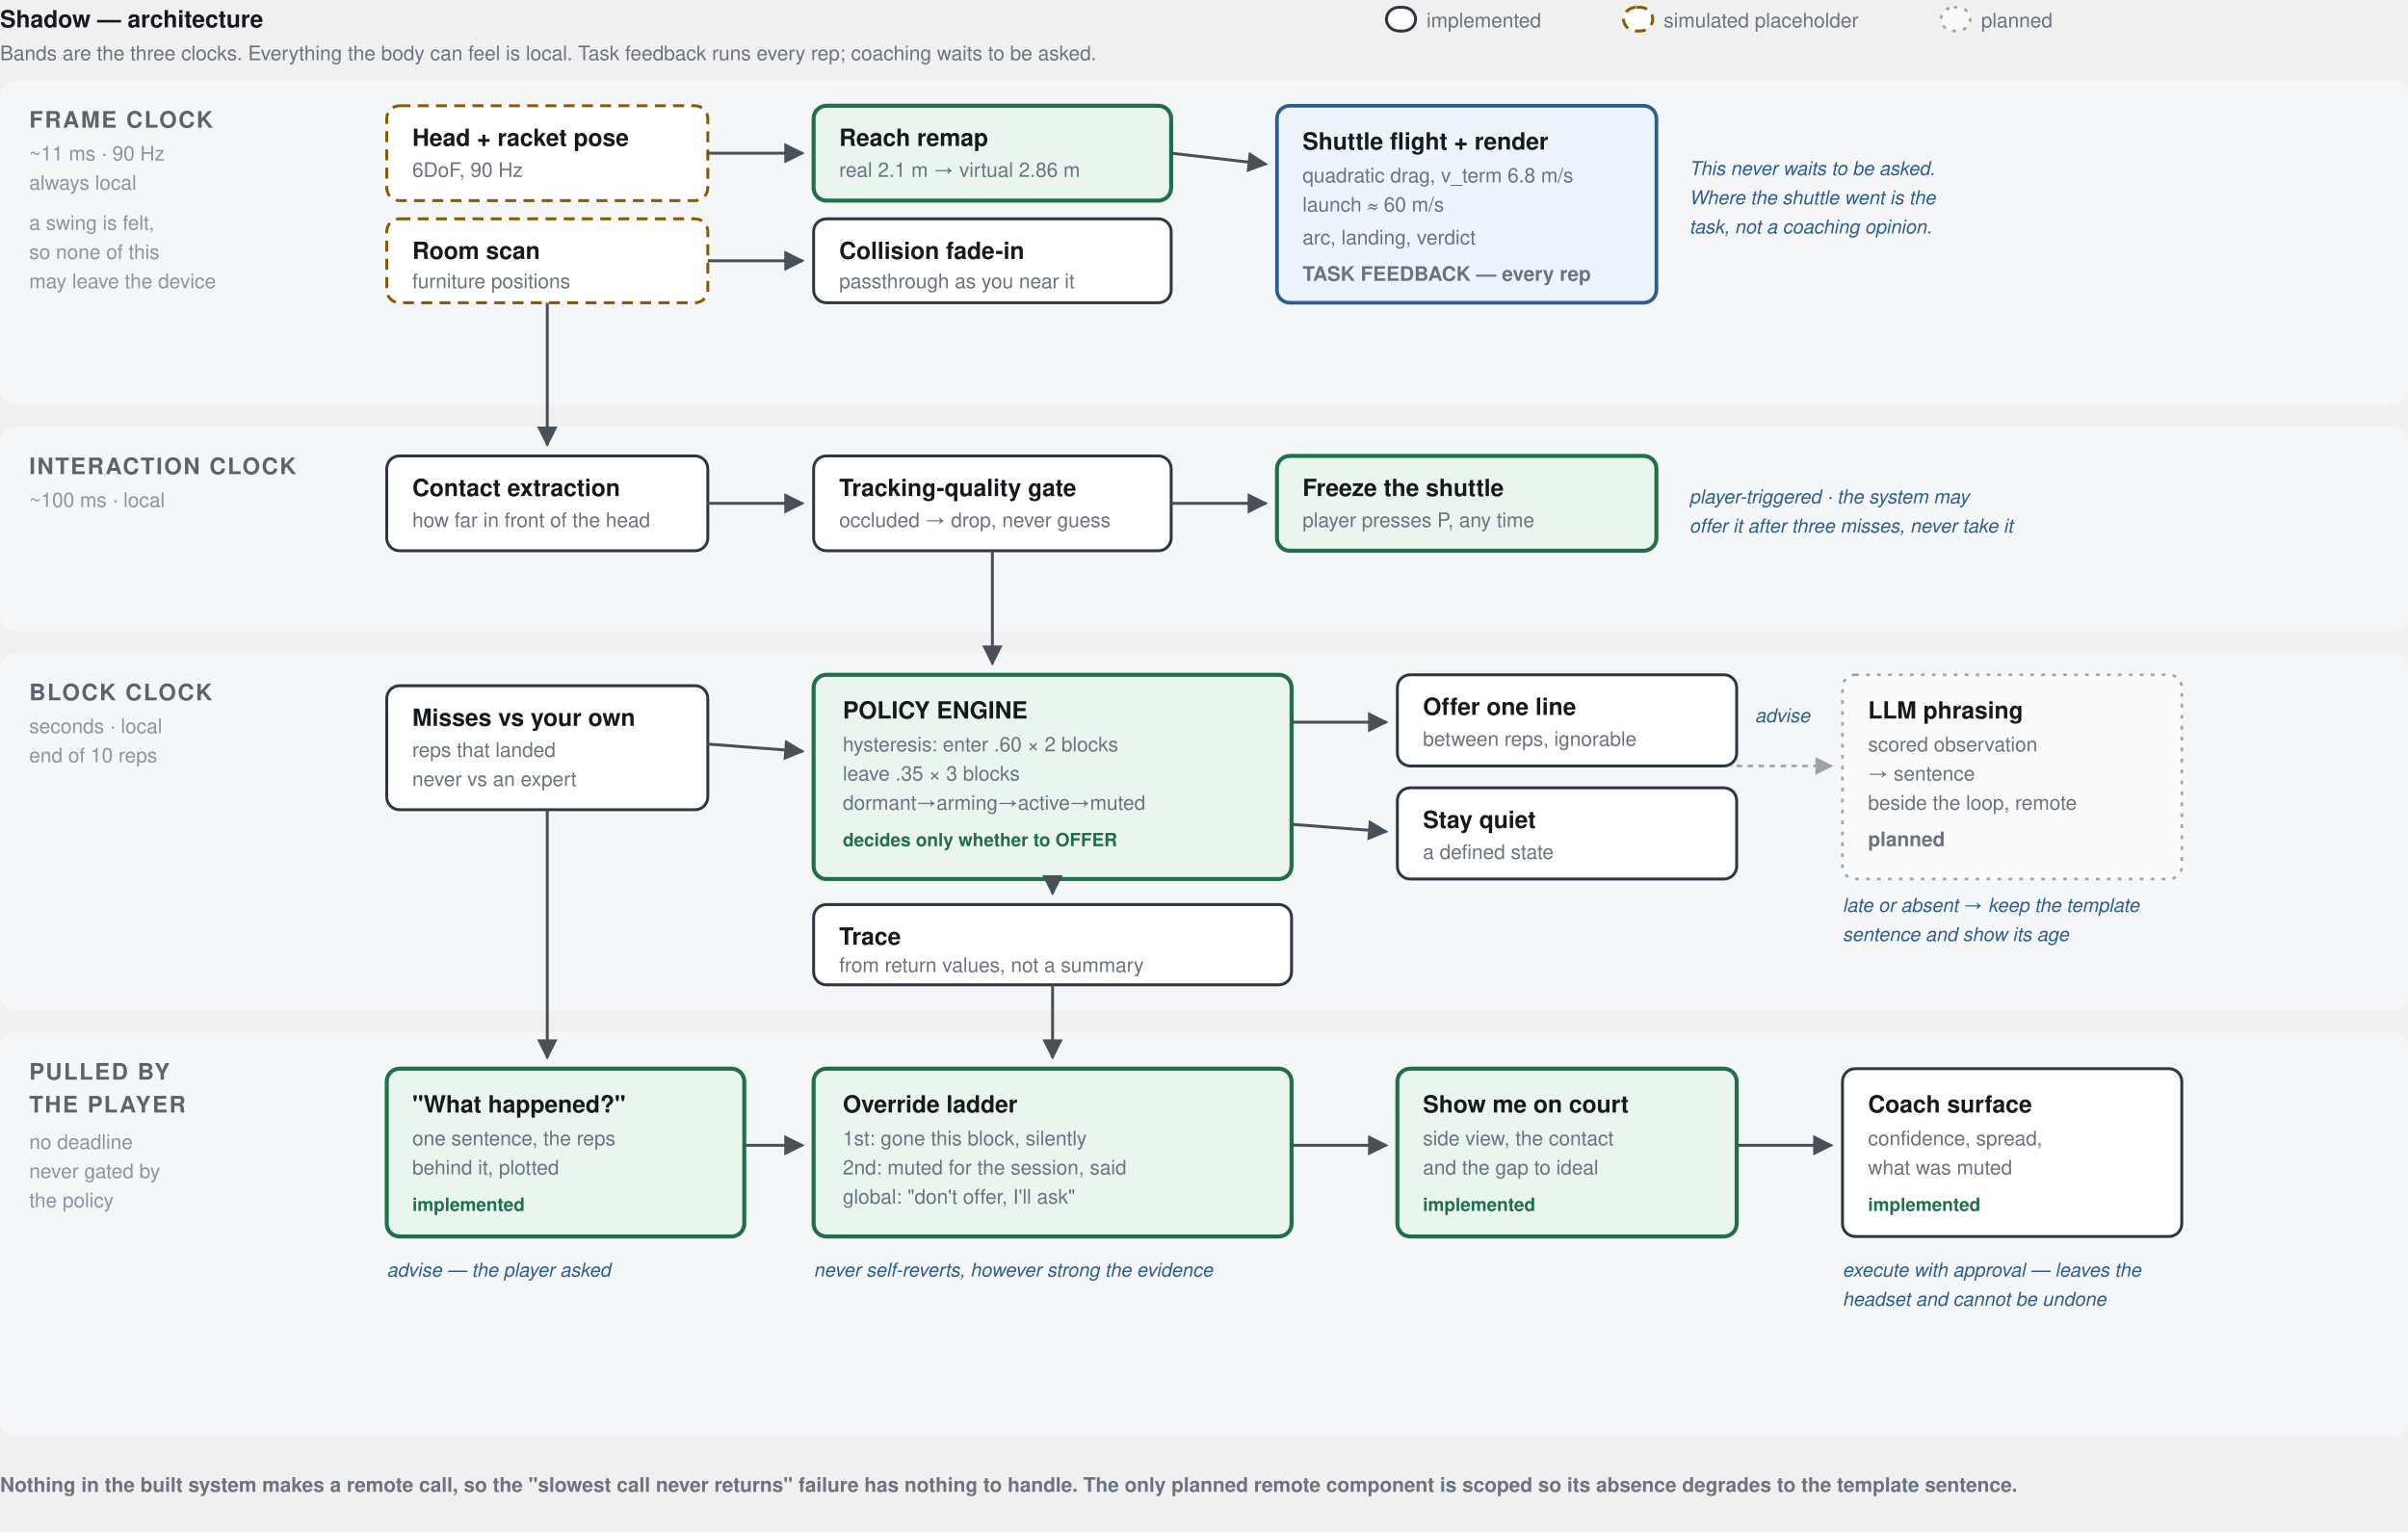
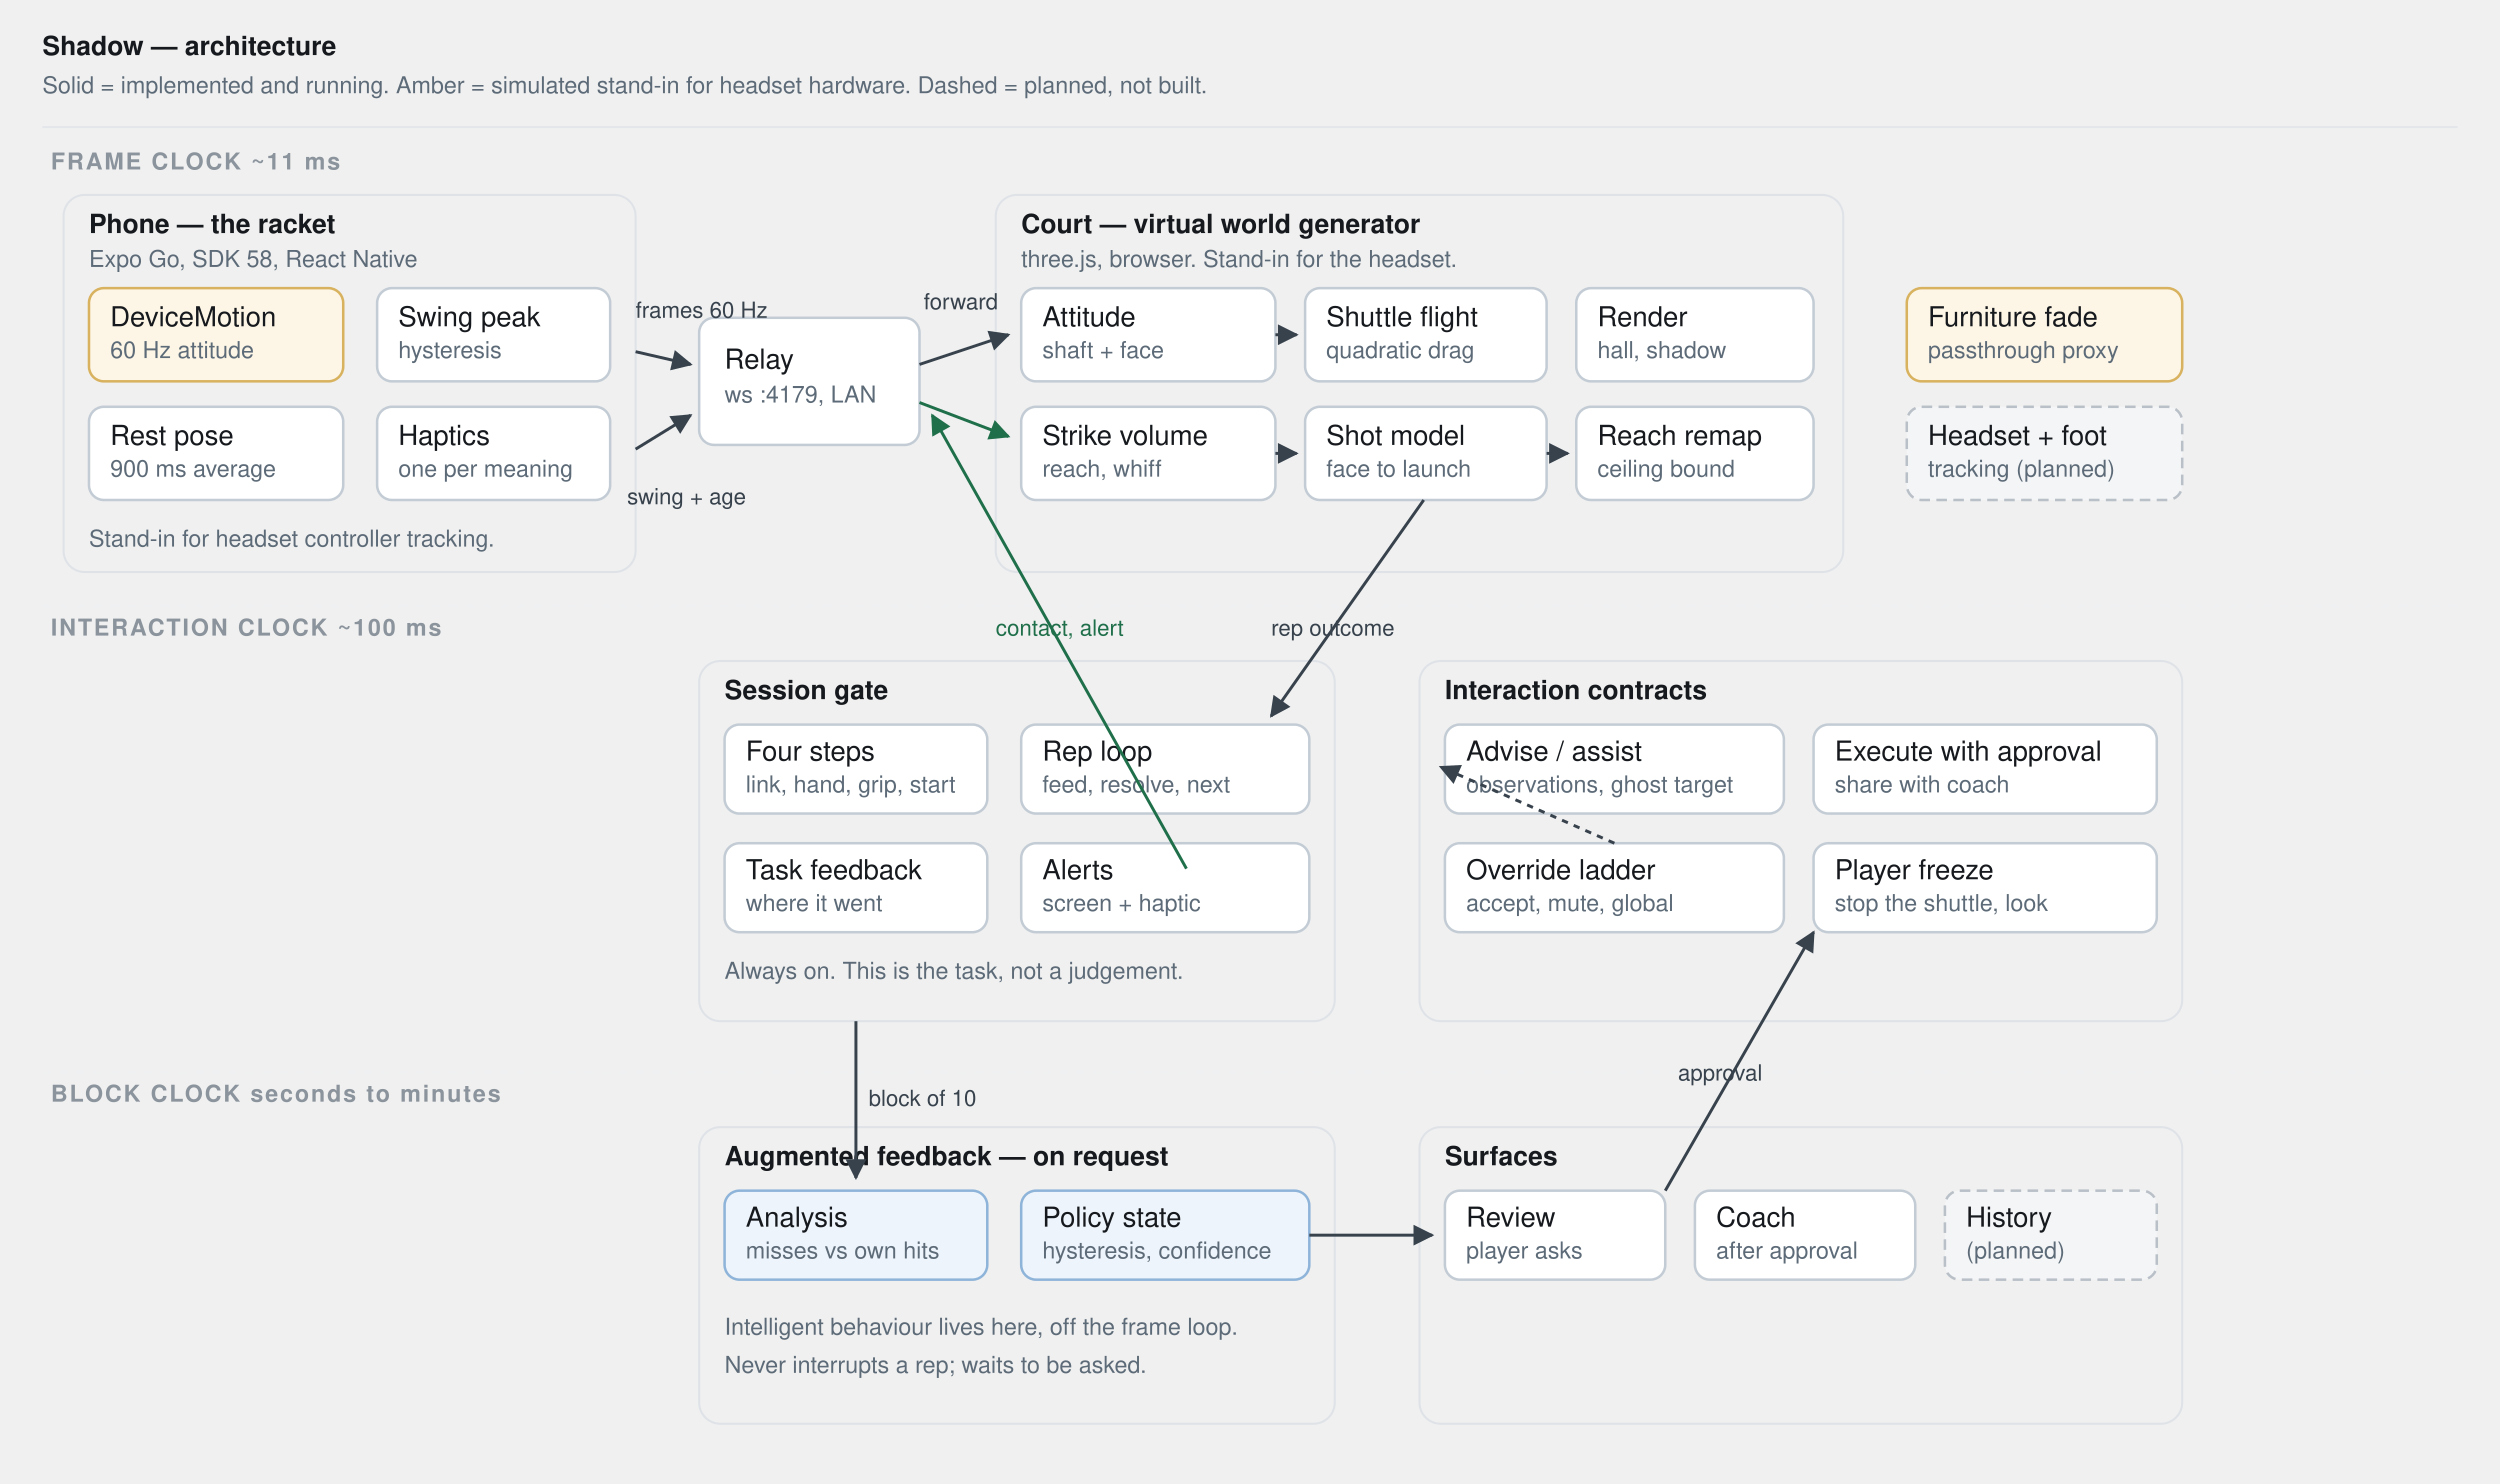
- <svg xmlns="http://www.w3.org/2000/svg" viewBox="0 0 1320 840" width="1320" height="840" font-family="Helvetica,Arial,sans-serif">
+ <svg xmlns="http://www.w3.org/2000/svg" viewBox="0 0 1180 700" width="1180" height="700" font-family="Helvetica,Arial,sans-serif">
  <defs>
    <marker id="a" viewBox="0 0 10 10" refX="9" refY="5" markerWidth="7" markerHeight="7" orient="auto-start-reverse">
-       <path d="M0,0 L10,5 L0,10 z" fill="#4a5058" />
+       <path d="M0 0 10 5 0 10z" fill="#37424d" />
    </marker>
    <marker id="ag" viewBox="0 0 10 10" refX="9" refY="5" markerWidth="7" markerHeight="7" orient="auto-start-reverse">
-       <path d="M0,0 L10,5 L0,10 z" fill="#9aa3ad" />
+       <path d="M0 0 10 5 0 10z" fill="#1f6f4a" />
    </marker>
+     <style>
+ .t{font-size:13px;fill:#16191d}.s{font-size:11px;fill:#5d6b78}.h{font-size:12.5px;font-weight:700;fill:#16191d}
+ .lane{font-size:11px;font-weight:700;fill:#8b949c;letter-spacing:.08em}
+ .box{fill:#fff;stroke:#c3ccd5;stroke-width:1.2;rx:7}
+ .sim{fill:#fdf6e6;stroke:#d8b25e}.plan{fill:#f4f5f7;stroke:#b9c0c8;stroke-dasharray:5 3}
+ .ai{fill:#eef4fb;stroke:#8fb4d9}
+ .ln{stroke:#37424d;stroke-width:1.4;fill:none;marker-end:url(#a)}
+ .lg{stroke:#1f6f4a;stroke-width:1.4;fill:none;marker-end:url(#ag)}
+ .lbl{font-size:10.5px;fill:#37424d}.lblg{font-size:10.5px;fill:#1f6f4a}
+ .grp{fill:none;stroke:#dfe3e8;stroke-width:1;rx:10}
+ </style>
  </defs>
-   <style>
-   .band{fill:#f4f6f8}.bl{font-size:12.5px;fill:#5b636d;font-weight:bold;letter-spacing:.07em}
-   .clk{font-size:11px;fill:#8b94a0}
-   .box{fill:#fff;stroke:#2f3640;stroke-width:1.6;rx:7}
-   .sim{fill:#fff;stroke:#8a5a00;stroke-width:1.6;stroke-dasharray:6 4;rx:7}
-   .plan{fill:#fafafa;stroke:#9aa3ad;stroke-width:1.4;stroke-dasharray:2 4;rx:7}
-   .core{fill:#eaf5ef;stroke:#1f6f4a;stroke-width:2.2;rx:7}
-   .task{fill:#eef4fb;stroke:#2c5d8f;stroke-width:2;rx:7}
-   .t{font-size:13px;fill:#16191d;font-weight:600}
-   .s{font-size:11px;fill:#6b7280}
-   .lk{font-size:10px;fill:#1f6f4a;font-weight:bold}
-   .ln{stroke:#4a5058;stroke-width:1.6;fill:none;marker-end:url(#a)}
-   .lng{stroke:#9aa3ad;stroke-width:1.4;fill:none;stroke-dasharray:3 3;marker-end:url(#ag)}
-   .ctr{font-size:10.5px;fill:#2c5d8f;font-style:italic}
- </style>
-   <text x="0" y="15" class="t" font-size="15">Shadow — architecture</text>
-   <text x="0" y="33" class="s">Bands are the three clocks. Everything the body can feel is local. Task feedback runs every rep; coaching waits to be asked.</text>
-   <rect class="box" x="760" y="4" width="16" height="13" />
-   <text x="782" y="15" class="s">implemented</text>
-   <rect class="sim" x="890" y="4" width="16" height="13" />
-   <text x="912" y="15" class="s">simulated placeholder</text>
-   <rect class="plan" x="1064" y="4" width="16" height="13" />
-   <text x="1086" y="15" class="s">planned</text>
-   <rect class="band" x="0" y="44" width="1320" height="178" rx="8" />
-   <text x="16" y="70" class="bl">FRAME CLOCK</text>
-   <text x="16" y="88" class="clk">~11 ms · 90 Hz</text>
-   <text x="16" y="104" class="clk">always local</text>
-   <text x="16" y="126" class="clk">a swing is felt,</text>
-   <text x="16" y="142" class="clk">so none of this</text>
-   <text x="16" y="158" class="clk">may leave the device</text>
-   <rect class="sim" x="212" y="58" width="176" height="52" />
-   <text x="226" y="80" class="t">Head + racket pose</text>
-   <text x="226" y="97" class="s">6DoF, 90 Hz</text>
-   <rect class="sim" x="212" y="120" width="176" height="46" />
-   <text x="226" y="142" class="t">Room scan</text>
-   <text x="226" y="158" class="s">furniture positions</text>
-   <rect class="core" x="446" y="58" width="196" height="52" />
-   <text x="460" y="80" class="t" fill="#1f6f4a">Reach remap</text>
-   <text x="460" y="97" class="s">real 2.1 m → virtual 2.86 m</text>
-   <rect class="box" x="446" y="120" width="196" height="46" />
-   <text x="460" y="142" class="t">Collision fade-in</text>
-   <text x="460" y="158" class="s">passthrough as you near it</text>
-   <rect class="task" x="700" y="58" width="208" height="108" />
-   <text x="714" y="82" class="t" fill="#2c5d8f">Shuttle flight + render</text>
-   <text x="714" y="100" class="s">quadratic drag, v_term 6.8 m/s</text>
-   <text x="714" y="116" class="s">launch ≈ 60 m/s</text>
-   <text x="714" y="134" class="s">arc, landing, verdict</text>
-   <text x="714" y="154" class="s" font-weight="bold" fill="#2c5d8f">TASK FEEDBACK — every rep</text>
-   <text x="926" y="96" class="ctr">This never waits to be asked.</text>
-   <text x="926" y="112" class="ctr">Where the shuttle went is the</text>
-   <text x="926" y="128" class="ctr">task, not a coaching opinion.</text>
-   <line class="ln" x1="388" y1="84" x2="440" y2="84" />
-   <line class="ln" x1="388" y1="143" x2="440" y2="143" />
-   <line class="ln" x1="642" y1="84" x2="694" y2="90" />
-   <rect class="band" x="0" y="234" width="1320" height="112" rx="8" />
-   <text x="16" y="260" class="bl">INTERACTION CLOCK</text>
-   <text x="16" y="278" class="clk">~100 ms · local</text>
-   <rect class="box" x="212" y="250" width="176" height="52" />
-   <text x="226" y="272" class="t">Contact extraction</text>
-   <text x="226" y="289" class="s">how far in front of the head</text>
-   <rect class="box" x="446" y="250" width="196" height="52" />
-   <text x="460" y="272" class="t">Tracking-quality gate</text>
-   <text x="460" y="289" class="s">occluded → drop, never guess</text>
-   <rect class="core" x="700" y="250" width="208" height="52" />
-   <text x="714" y="272" class="t" fill="#1f6f4a">Freeze the shuttle</text>
-   <text x="714" y="289" class="s">player presses P, any time</text>
-   <text x="926" y="276" class="ctr">player-triggered · the system may</text>
-   <text x="926" y="292" class="ctr">offer it after three misses, never take it</text>
-   <line class="ln" x1="388" y1="276" x2="440" y2="276" />
-   <line class="ln" x1="642" y1="276" x2="694" y2="276" />
-   <line class="ln" x1="300" y1="166" x2="300" y2="244" />
-   <rect class="band" x="0" y="358" width="1320" height="196" rx="8" />
-   <text x="16" y="384" class="bl">BLOCK CLOCK</text>
-   <text x="16" y="402" class="clk">seconds · local</text>
-   <text x="16" y="418" class="clk">end of 10 reps</text>
-   <rect class="box" x="212" y="376" width="176" height="68" />
-   <text x="226" y="398" class="t">Misses vs your own</text>
-   <text x="226" y="415" class="s">reps that landed</text>
-   <text x="226" y="431" class="s">never vs an expert</text>
-   <rect class="core" x="446" y="370" width="262" height="112" />
-   <text x="462" y="394" class="t" fill="#1f6f4a">POLICY ENGINE</text>
-   <text x="462" y="412" class="s">hysteresis: enter .60 × 2 blocks</text>
-   <text x="462" y="428" class="s">leave .35 × 3 blocks</text>
-   <text x="462" y="444" class="s">dormant→arming→active→muted</text>
-   <text x="462" y="464" class="lk">decides only whether to OFFER</text>
-   <rect class="box" x="766" y="370" width="186" height="50" />
-   <text x="780" y="392" class="t">Offer one line</text>
-   <text x="780" y="409" class="s">between reps, ignorable</text>
-   <text x="962" y="396" class="ctr">advise</text>
-   <rect class="box" x="766" y="432" width="186" height="50" />
-   <text x="780" y="454" class="t">Stay quiet</text>
-   <text x="780" y="471" class="s">a defined state</text>
-   <rect class="box" x="446" y="496" width="262" height="44" />
-   <text x="460" y="518" class="t">Trace</text>
-   <text x="460" y="533" class="s">from return values, not a summary</text>
-   <line class="ln" x1="388" y1="408" x2="440" y2="412" />
-   <line class="ln" x1="708" y1="396" x2="760" y2="396" />
-   <line class="ln" x1="708" y1="452" x2="760" y2="456" />
-   <line class="ln" x1="577" y1="482" x2="577" y2="490" />
-   <line class="ln" x1="544" y1="302" x2="544" y2="364" />
-   <rect class="band" x="0" y="566" width="1320" height="222" rx="8" />
-   <text x="16" y="592" class="bl">PULLED BY</text>
-   <text x="16" y="610" class="bl">THE PLAYER</text>
-   <text x="16" y="630" class="clk">no deadline</text>
-   <text x="16" y="646" class="clk">never gated by</text>
-   <text x="16" y="662" class="clk">the policy</text>
-   <rect class="core" x="212" y="586" width="196" height="92" />
-   <text x="226" y="610" class="t" fill="#1f6f4a">"What happened?"</text>
-   <text x="226" y="628" class="s">one sentence, the reps</text>
-   <text x="226" y="644" class="s">behind it, plotted</text>
-   <text x="226" y="664" class="lk">implemented</text>
-   <text x="212" y="700" class="ctr">advise — the player asked</text>
-   <rect class="core" x="446" y="586" width="262" height="92" />
-   <text x="462" y="610" class="t" fill="#1f6f4a">Override ladder</text>
-   <text x="462" y="628" class="s">1st: gone this block, silently</text>
-   <text x="462" y="644" class="s">2nd: muted for the session, said</text>
-   <text x="462" y="660" class="s">global: "don't offer, I'll ask"</text>
-   <text x="446" y="700" class="ctr">never self-reverts, however strong the evidence</text>
-   <rect class="core" x="766" y="586" width="186" height="92" />
-   <text x="780" y="610" class="t" fill="#1f6f4a">Show me on court</text>
-   <text x="780" y="628" class="s">side view, the contact</text>
-   <text x="780" y="644" class="s">and the gap to ideal</text>
-   <text x="780" y="664" class="lk">implemented</text>
-   <rect class="box" x="1010" y="586" width="186" height="92" />
-   <text x="1024" y="610" class="t">Coach surface</text>
-   <text x="1024" y="628" class="s">confidence, spread,</text>
-   <text x="1024" y="644" class="s">what was muted</text>
-   <text x="1024" y="664" class="lk">implemented</text>
-   <text x="1010" y="700" class="ctr">execute with approval — leaves the</text>
-   <text x="1010" y="716" class="ctr">headset and cannot be undone</text>
-   <rect class="plan" x="1010" y="370" width="186" height="112" />
-   <text x="1024" y="394" class="t" fill="#6b7280">LLM phrasing</text>
-   <text x="1024" y="412" class="s">scored observation</text>
-   <text x="1024" y="428" class="s">→ sentence</text>
-   <text x="1024" y="444" class="s">beside the loop, remote</text>
-   <text x="1024" y="464" class="s" font-weight="bold">planned</text>
-   <text x="1010" y="500" class="ctr" fill="#9aa3ad">late or absent → keep the template</text>
-   <text x="1010" y="516" class="ctr" fill="#9aa3ad">sentence and show its age</text>
-   <line class="lng" x1="952" y1="420" x2="1004" y2="420" />
-   <line class="ln" x1="408" y1="628" x2="440" y2="628" />
-   <line class="ln" x1="708" y1="628" x2="760" y2="628" />
-   <line class="ln" x1="952" y1="628" x2="1004" y2="628" />
-   <line class="ln" x1="577" y1="540" x2="577" y2="580" />
-   <line class="ln" x1="300" y1="444" x2="300" y2="580" />
-   <text x="0" y="818" class="s" font-weight="bold">Nothing in the built system makes a remote call, so the "slowest call never returns" failure has nothing to handle. The only planned remote component is scoped so its absence degrades to the template sentence.</text>
+   <text x="20" y="26" class="h" font-size="15">Shadow — architecture</text>
+   <text x="20" y="44" class="s">Solid = implemented and running. Amber = simulated stand-in for headset hardware. Dashed = planned, not built.</text>
+   <line x1="20" y1="60" x2="1160" y2="60" stroke="#e3e6ea" />
+   <text x="24" y="80" class="lane">FRAME CLOCK  ~11 ms</text>
+   <text x="24" y="300" class="lane">INTERACTION CLOCK  ~100 ms</text>
+   <text x="24" y="520" class="lane">BLOCK CLOCK  seconds to minutes</text>
+   <line x1="20" y1="286" x2="1160" y2="286" stroke="#eef0f2" stroke-dasharray="4 4" />
+   <line x1="20" y1="506" x2="1160" y2="506" stroke="#eef0f2" stroke-dasharray="4 4" />
+   <rect x="30" y="92" width="270" height="178" class="grp" />
+   <text x="42" y="110" class="h">Phone — the racket</text>
+   <text x="42" y="126" class="s">Expo Go, SDK 58, React Native</text>
+   <rect x="42" y="136" width="120" height="44" class="box sim" />
+   <text x="52" y="154" class="t">DeviceMotion</text>
+   <text x="52" y="169" class="s">60 Hz attitude</text>
+   <rect x="178" y="136" width="110" height="44" class="box" />
+   <text x="188" y="154" class="t">Swing peak</text>
+   <text x="188" y="169" class="s">hysteresis</text>
+   <rect x="42" y="192" width="120" height="44" class="box" />
+   <text x="52" y="210" class="t">Rest pose</text>
+   <text x="52" y="225" class="s">900 ms average</text>
+   <rect x="178" y="192" width="110" height="44" class="box" />
+   <text x="188" y="210" class="t">Haptics</text>
+   <text x="188" y="225" class="s">one per meaning</text>
+   <text x="42" y="258" class="s">Stand-in for headset controller tracking.</text>
+   <rect x="330" y="150" width="104" height="60" class="box" />
+   <text x="342" y="174" class="t">Relay</text>
+   <text x="342" y="190" class="s">ws :4179, LAN</text>
+   <rect x="470" y="92" width="400" height="178" class="grp" />
+   <text x="482" y="110" class="h">Court — virtual world generator</text>
+   <text x="482" y="126" class="s">three.js, browser. Stand-in for the headset.</text>
+   <rect x="482" y="136" width="120" height="44" class="box" />
+   <text x="492" y="154" class="t">Attitude</text>
+   <text x="492" y="169" class="s">shaft + face</text>
+   <rect x="616" y="136" width="114" height="44" class="box" />
+   <text x="626" y="154" class="t">Shuttle flight</text>
+   <text x="626" y="169" class="s">quadratic drag</text>
+   <rect x="744" y="136" width="112" height="44" class="box" />
+   <text x="754" y="154" class="t">Render</text>
+   <text x="754" y="169" class="s">hall, shadow</text>
+   <rect x="482" y="192" width="120" height="44" class="box" />
+   <text x="492" y="210" class="t">Strike volume</text>
+   <text x="492" y="225" class="s">reach, whiff</text>
+   <rect x="616" y="192" width="114" height="44" class="box" />
+   <text x="626" y="210" class="t">Shot model</text>
+   <text x="626" y="225" class="s">face to launch</text>
+   <rect x="744" y="192" width="112" height="44" class="box" />
+   <text x="754" y="210" class="t">Reach remap</text>
+   <text x="754" y="225" class="s">ceiling bound</text>
+   <rect x="900" y="136" width="130" height="44" class="box sim" />
+   <text x="910" y="154" class="t">Furniture fade</text>
+   <text x="910" y="169" class="s">passthrough proxy</text>
+   <rect x="900" y="192" width="130" height="44" class="box plan" />
+   <text x="910" y="210" class="t">Headset + foot</text>
+   <text x="910" y="225" class="s">tracking (planned)</text>
+   <rect x="330" y="312" width="300" height="170" class="grp" />
+   <text x="342" y="330" class="h">Session gate</text>
+   <rect x="342" y="342" width="124" height="42" class="box" />
+   <text x="352" y="359" class="t">Four steps</text>
+   <text x="352" y="374" class="s">link, hand, grip, start</text>
+   <rect x="482" y="342" width="136" height="42" class="box" />
+   <text x="492" y="359" class="t">Rep loop</text>
+   <text x="492" y="374" class="s">feed, resolve, next</text>
+   <rect x="342" y="398" width="124" height="42" class="box" />
+   <text x="352" y="415" class="t">Task feedback</text>
+   <text x="352" y="430" class="s">where it went</text>
+   <rect x="482" y="398" width="136" height="42" class="box" />
+   <text x="492" y="415" class="t">Alerts</text>
+   <text x="492" y="430" class="s">screen + haptic</text>
+   <text x="342" y="462" class="s">Always on. This is the task, not a judgement.</text>
+   <rect x="670" y="312" width="360" height="170" class="grp" />
+   <text x="682" y="330" class="h">Interaction contracts</text>
+   <rect x="682" y="342" width="160" height="42" class="box" />
+   <text x="692" y="359" class="t">Advise / assist</text>
+   <text x="692" y="374" class="s">observations, ghost target</text>
+   <rect x="856" y="342" width="162" height="42" class="box" />
+   <text x="866" y="359" class="t">Execute with approval</text>
+   <text x="866" y="374" class="s">share with coach</text>
+   <rect x="682" y="398" width="160" height="42" class="box" />
+   <text x="692" y="415" class="t">Override ladder</text>
+   <text x="692" y="430" class="s">accept, mute, global</text>
+   <rect x="856" y="398" width="162" height="42" class="box" />
+   <text x="866" y="415" class="t">Player freeze</text>
+   <text x="866" y="430" class="s">stop the shuttle, look</text>
+   <rect x="330" y="532" width="300" height="140" class="grp" />
+   <text x="342" y="550" class="h">Augmented feedback — on request</text>
+   <rect x="342" y="562" width="124" height="42" class="box ai" />
+   <text x="352" y="579" class="t">Analysis</text>
+   <text x="352" y="594" class="s">misses vs own hits</text>
+   <rect x="482" y="562" width="136" height="42" class="box ai" />
+   <text x="492" y="579" class="t">Policy state</text>
+   <text x="492" y="594" class="s">hysteresis, confidence</text>
+   <text x="342" y="630" class="s">Intelligent behaviour lives here, off the frame loop.</text>
+   <text x="342" y="648" class="s">Never interrupts a rep; waits to be asked.</text>
+   <rect x="670" y="532" width="360" height="140" class="grp" />
+   <text x="682" y="550" class="h">Surfaces</text>
+   <rect x="682" y="562" width="104" height="42" class="box" />
+   <text x="692" y="579" class="t">Review</text>
+   <text x="692" y="594" class="s">player asks</text>
+   <rect x="800" y="562" width="104" height="42" class="box" />
+   <text x="810" y="579" class="t">Coach</text>
+   <text x="810" y="594" class="s">after approval</text>
+   <rect x="918" y="562" width="100" height="42" class="box plan" />
+   <text x="928" y="579" class="t">History</text>
+   <text x="928" y="594" class="s">(planned)</text>
+   <path class="ln" d="M300 166 L326 172" />
+   <text x="300" y="150" class="lbl">frames 60 Hz</text>
+   <path class="ln" d="M300 212 L326 196" />
+   <text x="296" y="238" class="lbl">swing + age</text>
+   <path class="ln" d="M434 172 L476 158" />
+   <text x="436" y="146" class="lbl">forward</text>
+   <path class="lg" d="M434 190 L476 206" transform="translate(0,0)" />
+   <path class="lg" d="M560 410 L440 196" stroke-dasharray="0" />
+   <text x="470" y="300" class="lblg">contact, alert</text>
+   <path class="ln" d="M602 158 L612 158" />
+   <path class="ln" d="M602 214 L612 214" />
+   <path class="ln" d="M730 214 L740 214" />
+   <path class="ln" d="M672 236 L600 338" />
+   <text x="600" y="300" class="lbl">rep outcome</text>
+   <path class="ln" d="M404 482 L404 556" />
+   <text x="410" y="522" class="lbl">block of 10</text>
+   <path class="ln" d="M618 583 L676 583" />
+   <path class="ln" d="M786 562 L856 440" />
+   <text x="792" y="510" class="lbl">approval</text>
+   <path class="ln" d="M762 398 L680 362" stroke-dasharray="3 3" />
</svg>
